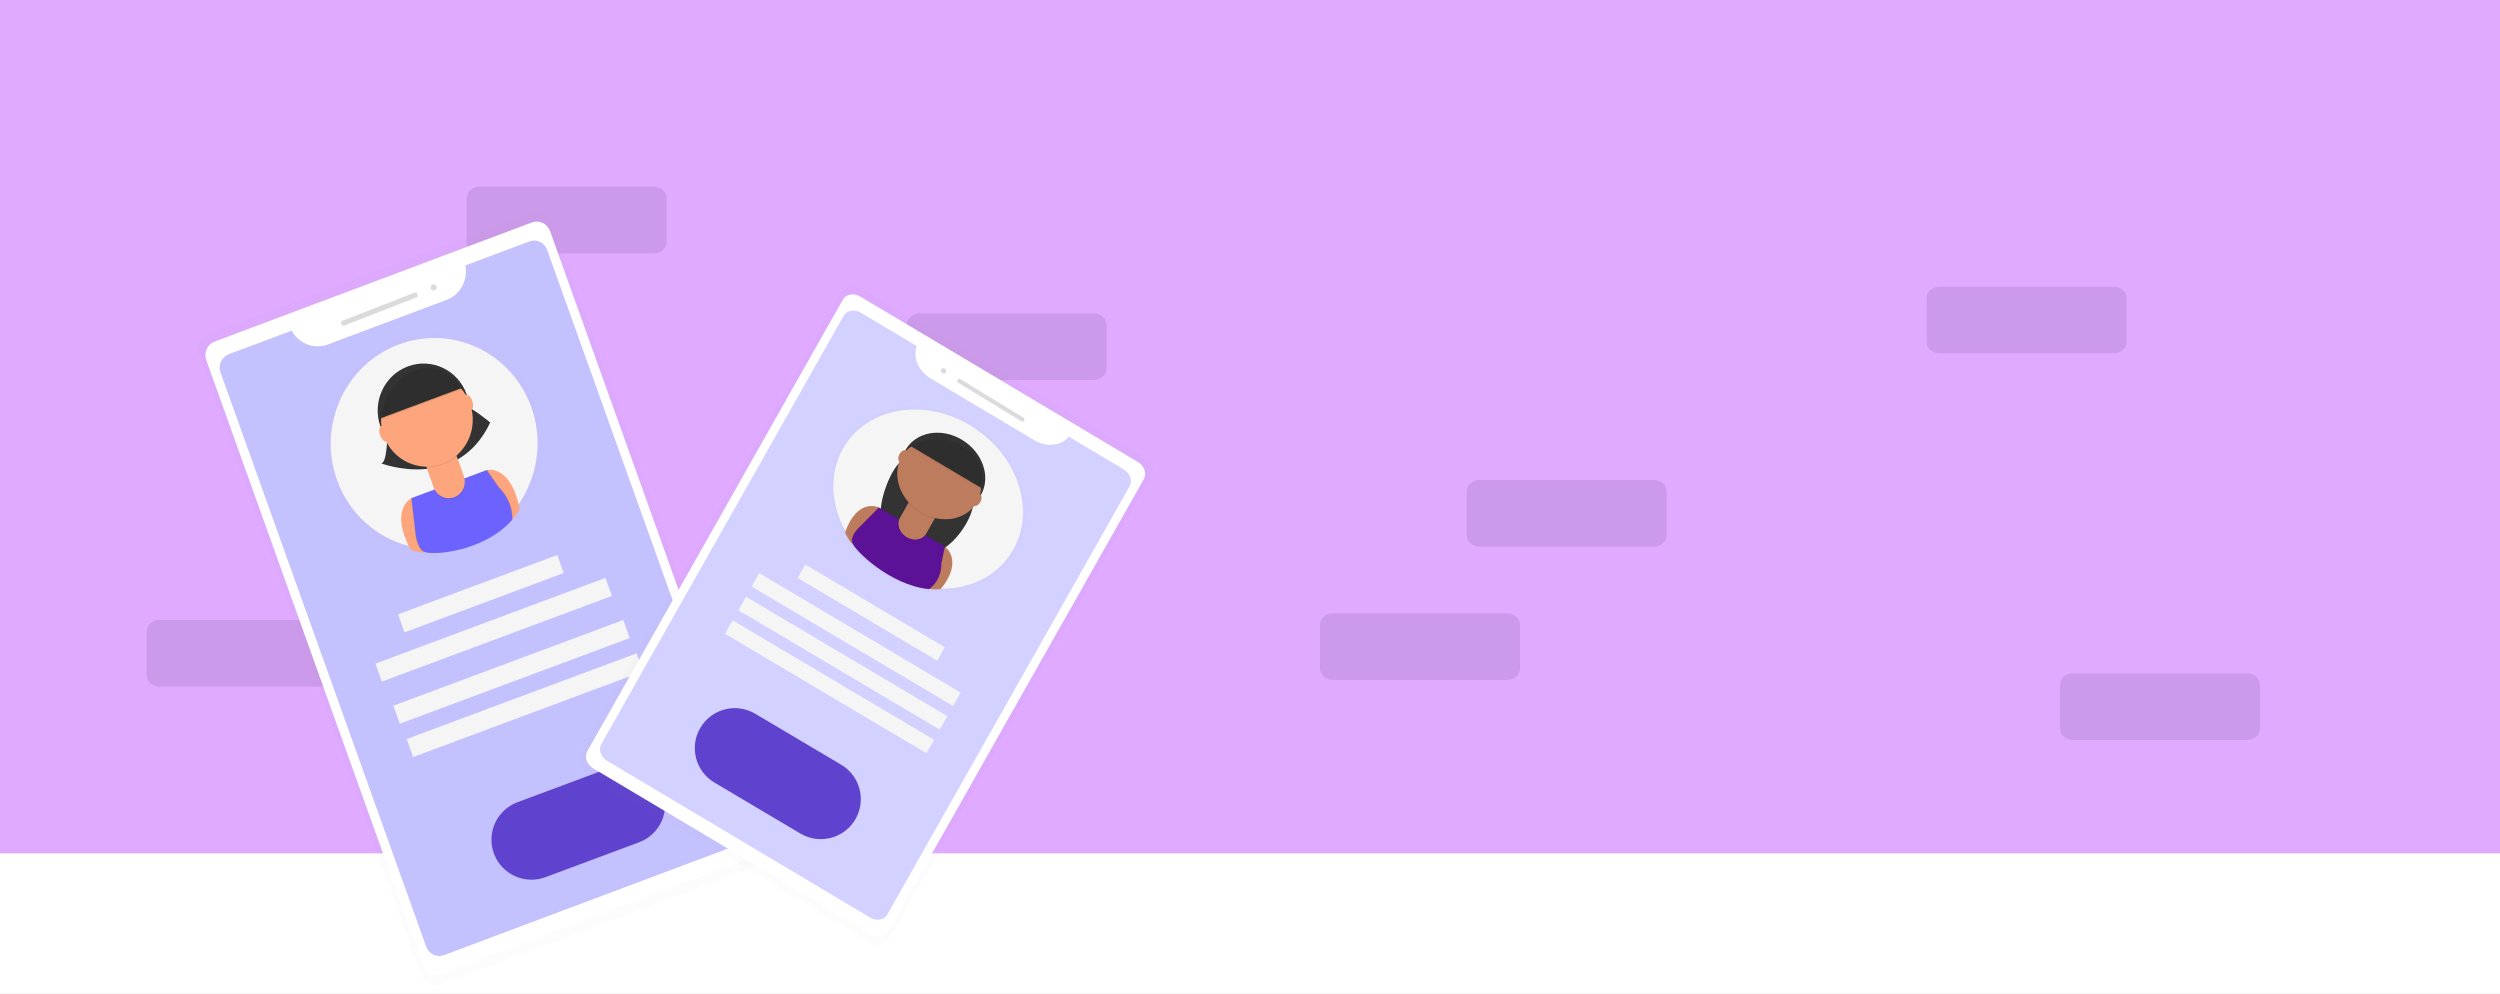
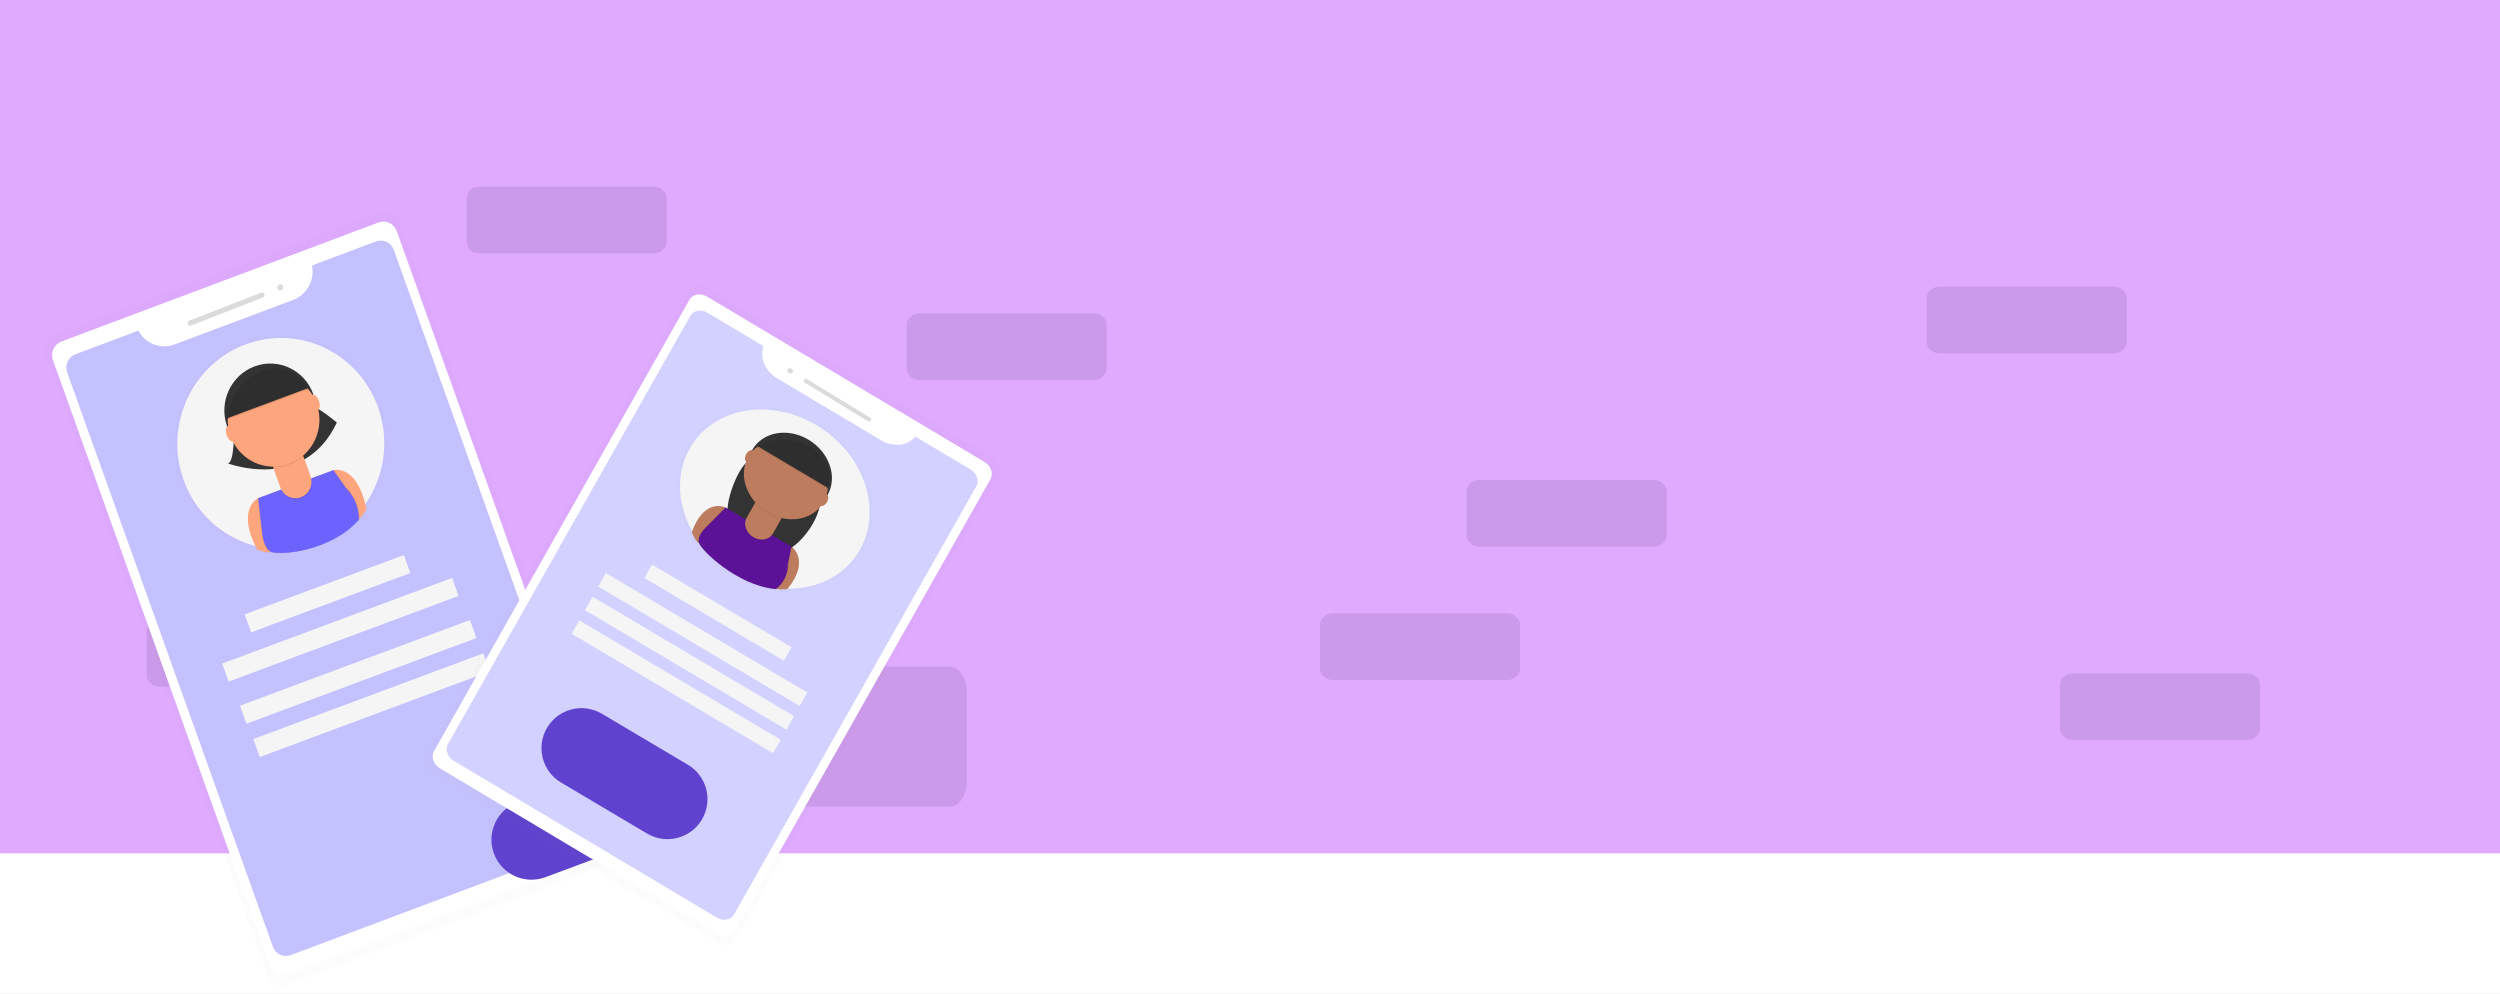
<svg xmlns="http://www.w3.org/2000/svg" width="375" height="149" viewBox="0 0 375 149" fill="none">
  <rect width="375" height="149" fill="white" />
  <rect width="375" height="128" fill="#DFAAFF" />
  <path opacity="0.1" d="M98.061 28H71.939C70.868 28 70 28.772 70 29.723V36.277C70 37.228 70.868 38 71.939 38H98.061C99.132 38 100 37.228 100 36.277V29.723C100 28.772 99.132 28 98.061 28Z" fill="#1E0728" />
  <path opacity="0.1" d="M337.061 101H310.939C309.868 101 309 101.772 309 102.723V109.277C309 110.228 309.868 111 310.939 111H337.061C338.132 111 339 110.228 339 109.277V102.723C339 101.772 338.132 101 337.061 101Z" fill="#1E0728" />
  <path opacity="0.1" d="M50.061 93H23.939C22.868 93 22 93.772 22 94.723V101.277C22 102.228 22.868 103 23.939 103H50.061C51.132 103 52 102.228 52 101.277V94.723C52 93.772 51.132 93 50.061 93Z" fill="#1E0728" />
  <path opacity="0.1" d="M248.061 72H221.939C220.868 72 220 72.772 220 73.723V80.277C220 81.228 220.868 82 221.939 82H248.061C249.132 82 250 81.228 250 80.277V73.723C250 72.772 249.132 72 248.061 72Z" fill="#1E0728" />
  <path opacity="0.1" d="M142.415 100H107.585C106.157 100 105 101.62 105 103.619V117.381C105 119.38 106.157 121 107.585 121H142.415C143.843 121 145 119.38 145 117.381V103.619C145 101.62 143.843 100 142.415 100Z" fill="#1E0728" />
  <path opacity="0.1" d="M317.061 43H290.939C289.868 43 289 43.772 289 44.723V51.277C289 52.228 289.868 53 290.939 53H317.061C318.132 53 319 52.228 319 51.277V44.723C319 43.772 318.132 43 317.061 43Z" fill="#1E0728" />
  <path opacity="0.1" d="M226.061 92H199.939C198.868 92 198 92.772 198 93.723V100.277C198 101.228 198.868 102 199.939 102H226.061C227.132 102 228 101.228 228 100.277V93.723C228 92.772 227.132 92 226.061 92Z" fill="#1E0728" />
  <path opacity="0.1" d="M164.061 47H137.939C136.868 47 136 47.772 136 48.723V55.277C136 56.228 136.868 57 137.939 57H164.061C165.132 57 166 56.228 166 55.277V48.723C166 47.772 165.132 47 164.061 47Z" fill="#1E0728" />
  <g opacity="0.5">
-     <path opacity="0.5" d="M80.027 31.835L31.053 50.221C30.788 50.32 30.546 50.471 30.338 50.666C30.131 50.861 29.963 51.095 29.845 51.356C29.726 51.616 29.659 51.898 29.647 52.185C29.635 52.472 29.678 52.758 29.775 53.027L63.218 146.407C63.315 146.677 63.464 146.924 63.654 147.135C63.846 147.347 64.076 147.517 64.332 147.637C64.588 147.757 64.864 147.824 65.146 147.835C65.428 147.845 65.709 147.799 65.973 147.698L114.947 129.313C115.212 129.214 115.454 129.062 115.661 128.868C115.869 128.673 116.036 128.439 116.155 128.178C116.274 127.918 116.341 127.636 116.353 127.349C116.365 127.062 116.322 126.776 116.225 126.507L82.774 33.128C82.578 32.585 82.179 32.143 81.664 31.901C81.149 31.659 80.56 31.635 80.027 31.835Z" fill="url(#paint0_linear)" />
+     <path opacity="0.5" d="M57.027 31.835L8.053 50.221C7.788 50.32 7.546 50.471 7.338 50.666C7.131 50.861 6.964 51.095 6.845 51.356C6.726 51.616 6.659 51.898 6.647 52.185C6.635 52.472 6.678 52.758 6.775 53.027L40.218 146.407C40.315 146.677 40.464 146.924 40.654 147.135C40.846 147.347 41.076 147.517 41.331 147.637C41.587 147.757 41.864 147.824 42.146 147.835C42.428 147.845 42.709 147.799 42.973 147.698L91.947 129.313C92.212 129.214 92.454 129.062 92.662 128.868C92.869 128.673 93.036 128.439 93.155 128.178C93.274 127.918 93.341 127.636 93.353 127.349C93.365 127.062 93.322 126.776 93.225 126.507L59.774 33.128C59.578 32.585 59.179 32.143 58.664 31.901C58.149 31.659 57.56 31.635 57.027 31.835Z" fill="url(#paint0_linear_10:233)" />
  </g>
-   <path d="M79.77 33.374L32.221 51.226C31.111 51.642 30.54 52.897 30.945 54.028L63.472 144.82C63.877 145.951 65.105 146.53 66.215 146.114L113.764 128.262C114.874 127.846 115.445 126.591 115.04 125.46L82.513 34.668C82.108 33.537 80.88 32.958 79.77 33.374Z" fill="white" />
-   <path opacity="0.4" d="M69.802 39.817C70.013 40.879 69.845 41.984 69.328 42.932C68.811 43.881 67.978 44.61 66.981 44.988L49.167 51.673C48.168 52.044 47.074 52.037 46.081 51.656C45.088 51.275 44.263 50.543 43.753 49.594L34.319 53.136C34.062 53.233 33.826 53.38 33.624 53.57C33.422 53.759 33.259 53.987 33.144 54.241C33.028 54.495 32.963 54.769 32.951 55.048C32.939 55.328 32.982 55.606 33.075 55.868L63.933 142.007C64.027 142.269 64.171 142.51 64.356 142.715C64.542 142.921 64.765 143.087 65.014 143.204C65.262 143.321 65.531 143.387 65.805 143.398C66.079 143.409 66.353 143.365 66.61 143.267L111.681 126.348C111.938 126.251 112.175 126.104 112.376 125.915C112.578 125.725 112.742 125.497 112.857 125.243C112.973 124.989 113.038 124.715 113.05 124.436C113.061 124.157 113.019 123.878 112.925 123.616L82.068 37.478C81.974 37.215 81.83 36.975 81.645 36.769C81.46 36.564 81.237 36.398 80.988 36.281C80.74 36.164 80.471 36.097 80.198 36.086C79.924 36.075 79.651 36.119 79.394 36.216L69.802 39.817Z" fill="#6C63FF" />
-   <path d="M93.496 93L59 105.853L59.962 108.559L94.458 95.705L93.496 93Z" fill="#F5F5F5" />
-   <path d="M95.496 98L61 110.853L61.962 113.559L96.458 100.705L95.496 98Z" fill="#F5F5F5" />
+   <path d="M56.77 33.374L9.221 51.226C8.111 51.642 7.54 52.897 7.945 54.028L40.472 144.82C40.877 145.951 42.105 146.53 43.215 146.114L90.764 128.262C91.874 127.846 92.445 126.591 92.04 125.46L59.513 34.668C59.108 33.537 57.88 32.958 56.77 33.374Z" fill="white" />
+   <path opacity="0.4" d="M46.802 39.817C47.014 40.879 46.845 41.984 46.328 42.932C45.811 43.881 44.978 44.61 43.981 44.988L26.167 51.673C25.168 52.044 24.074 52.037 23.081 51.656C22.088 51.275 21.262 50.543 20.753 49.594L11.319 53.136C11.062 53.233 10.826 53.38 10.624 53.57C10.422 53.759 10.259 53.987 10.144 54.241C10.028 54.495 9.963 54.769 9.951 55.048C9.939 55.328 9.982 55.606 10.075 55.868L40.933 142.007C41.027 142.269 41.171 142.51 41.356 142.715C41.542 142.921 41.765 143.087 42.014 143.204C42.262 143.321 42.531 143.387 42.805 143.398C43.079 143.409 43.353 143.365 43.61 143.267L88.681 126.348C88.939 126.251 89.175 126.104 89.376 125.915C89.578 125.725 89.742 125.497 89.857 125.243C89.973 124.989 90.038 124.715 90.05 124.436C90.061 124.157 90.019 123.878 89.925 123.616L59.068 37.478C58.974 37.215 58.83 36.975 58.645 36.769C58.46 36.564 58.237 36.398 57.988 36.281C57.74 36.164 57.471 36.097 57.198 36.086C56.924 36.075 56.651 36.119 56.394 36.216L46.802 39.817Z" fill="#6C63FF" />
+   <path d="M70.496 93L36 105.853L36.962 108.559L71.458 95.705L70.496 93Z" fill="#F5F5F5" />
+   <path d="M72.496 98L38 110.853L38.962 113.559L73.458 100.705L72.496 98Z" fill="#F5F5F5" />
  <g opacity="0.5">
-     <path opacity="0.5" d="M80.158 60.929C79.217 58.283 77.62 55.932 75.522 54.106C73.424 52.279 70.897 51.039 68.188 50.507C65.478 49.974 62.677 50.167 60.058 51.066C57.438 51.966 55.09 53.541 53.242 55.639C51.393 57.737 50.107 60.286 49.508 63.038C48.91 65.79 49.019 68.652 49.826 71.344C50.633 74.037 52.109 76.468 54.112 78.403C56.115 80.337 58.576 81.707 61.255 82.381L61.288 82.445C61.95 82.742 62.663 82.902 63.387 82.916L63.382 82.841C64.304 83.195 67.62 83.076 71.025 81.797L71.098 81.77C73.257 80.966 75.46 79.706 77.115 77.802C77.115 77.802 77.119 77.755 77.12 77.67C77.553 77.225 77.913 76.712 78.186 76.151C78.173 76.09 78.16 76.029 78.147 75.968C79.652 73.812 80.621 71.316 80.971 68.697C81.321 66.077 81.042 63.411 80.158 60.929Z" fill="url(#paint1_linear)" />
+     <path opacity="0.5" d="M57.158 60.929C56.217 58.283 54.62 55.932 52.522 54.106C50.424 52.279 47.898 51.039 45.188 50.507C42.478 49.974 39.677 50.167 37.058 51.066C34.438 51.966 32.09 53.541 30.242 55.639C28.393 57.737 27.107 60.286 26.508 63.038C25.91 65.79 26.019 68.652 26.826 71.344C27.633 74.037 29.109 76.468 31.112 78.403C33.115 80.337 35.576 81.707 38.255 82.381L38.288 82.445C38.95 82.742 39.663 82.902 40.387 82.916L40.382 82.841C41.304 83.195 44.62 83.076 48.025 81.797L48.098 81.77C50.257 80.966 52.46 79.706 54.115 77.802C54.115 77.802 54.119 77.755 54.12 77.67C54.553 77.225 54.913 76.712 55.186 76.151C55.173 76.09 55.16 76.029 55.148 75.968C56.652 73.812 57.621 71.316 57.971 68.697C58.321 66.077 58.042 63.411 57.158 60.929Z" fill="url(#paint1_linear_10:233)" />
  </g>
-   <path d="M70.408 81.402C78.464 78.401 82.627 69.311 79.708 61.099C76.788 52.886 67.891 48.662 59.835 51.664C51.78 54.665 47.616 63.756 50.536 71.968C53.456 80.18 62.353 84.404 70.408 81.402Z" fill="#F5F5F5" />
-   <path d="M62.209 43.881L51.357 48.113C51.195 48.176 51.114 48.361 51.175 48.526L51.224 48.658C51.285 48.823 51.467 48.906 51.629 48.842L62.48 44.61C62.642 44.547 62.723 44.362 62.662 44.197L62.613 44.065C62.551 43.9 62.37 43.818 62.209 43.881Z" fill="#DBDBDB" />
-   <path d="M65.205 43.547C65.442 43.455 65.561 43.184 65.472 42.942C65.382 42.7 65.116 42.579 64.879 42.672C64.642 42.764 64.522 43.035 64.612 43.277C64.702 43.519 64.968 43.64 65.205 43.547Z" fill="#DBDBDB" />
-   <path d="M83.587 83.251L59.705 92.149L60.666 94.854L84.549 85.956L83.587 83.251Z" fill="#F5F5F5" />
-   <path d="M90.817 86.683L56.321 99.537L57.283 102.242L91.779 89.389L90.817 86.683Z" fill="#F5F5F5" />
-   <path d="M61.723 74.723C61.723 74.723 58.351 76.308 61.565 82.42C62.207 82.709 62.898 82.864 63.6 82.877L63.157 75.404L61.723 74.723Z" fill="#FDA57D" />
-   <path d="M73.001 70.521C73.001 70.521 76.578 69.516 77.955 76.313C77.644 76.957 77.212 77.531 76.682 78.003L72.329 71.986L73.001 70.521Z" fill="#FDA57D" />
-   <path d="M58.113 64.09C58.113 64.09 58.203 69.612 57.137 69.488C57.137 69.488 68.56 73.912 73.527 63.381C73.527 63.381 71.302 61.432 68.639 60.168L58.113 64.09Z" fill="#333333" />
-   <path d="M65.874 68.142C69.445 66.811 71.291 62.782 69.996 59.141C68.702 55.501 64.758 53.628 61.187 54.959C57.616 56.289 55.77 60.319 57.065 63.96C58.359 67.6 62.303 69.473 65.874 68.142Z" fill="#333333" />
-   <path opacity="0.1" d="M72.934 70.546L61.657 74.748L62.239 79.739C62.239 79.739 62.379 82.099 63.477 82.75C64.575 83.401 72.52 82.852 76.762 77.97C76.785 76.572 76.359 75.206 75.547 74.082C74.183 72.16 75.346 73.987 75.346 73.987L72.934 70.546Z" fill="black" />
-   <path opacity="0.1" d="M73.085 70.49L61.807 74.692L62.389 79.683C62.389 79.683 62.529 82.043 63.627 82.694C64.725 83.345 72.67 82.796 76.913 77.913C76.936 76.516 76.509 75.15 75.698 74.026C74.333 72.104 75.497 73.931 75.497 73.931L73.085 70.49Z" fill="black" />
-   <path d="M73.001 70.521L61.723 74.723L62.305 79.714C62.305 79.714 62.445 82.074 63.543 82.725C64.641 83.376 72.586 82.827 76.829 77.945C76.852 76.547 76.425 75.182 75.614 74.058C74.249 72.136 75.413 73.962 75.413 73.962L73.001 70.521Z" fill="#6C63FF" />
-   <path opacity="0.1" d="M63.819 69.623L68.331 67.942L69.637 71.616C69.854 72.226 69.824 72.899 69.554 73.488C69.285 74.077 68.797 74.533 68.199 74.756C67.601 74.979 66.941 74.95 66.365 74.677C65.788 74.403 65.343 73.907 65.126 73.297L63.819 69.623Z" fill="black" />
-   <path d="M63.758 69.451L68.27 67.77L69.578 71.449C69.794 72.059 69.765 72.733 69.495 73.321C69.225 73.91 68.738 74.366 68.14 74.589C67.541 74.812 66.882 74.784 66.305 74.51C65.729 74.236 65.283 73.74 65.067 73.13L63.758 69.451Z" fill="#FDA57D" />
-   <path opacity="0.1" d="M64.009 70.11C65.66 70.122 67.262 69.53 68.525 68.441L68.324 67.876L63.813 69.557L64.009 70.11Z" fill="black" />
-   <path d="M66.383 69.573C69.954 68.242 71.799 64.212 70.505 60.572C69.211 56.932 65.267 55.059 61.696 56.39C58.125 57.72 56.279 61.75 57.573 65.39C58.868 69.031 62.812 70.903 66.383 69.573Z" fill="#FDA57D" />
-   <path d="M56.966 62.781L69.296 58.187C69.296 58.187 66.439 53.504 61.893 55.564C57.346 57.624 56.966 62.781 56.966 62.781Z" fill="#333333" />
-   <path d="M58.015 66.21C58.347 66.086 58.433 65.471 58.208 64.836C57.982 64.201 57.53 63.786 57.197 63.91C56.865 64.034 56.779 64.649 57.005 65.284C57.23 65.919 57.683 66.333 58.015 66.21Z" fill="#FDA57D" />
-   <path d="M70.646 61.503C70.978 61.38 71.064 60.764 70.839 60.13C70.613 59.495 70.161 59.08 69.828 59.204C69.496 59.328 69.41 59.943 69.636 60.578C69.861 61.213 70.314 61.627 70.646 61.503Z" fill="#FDA57D" />
-   <path opacity="0.1" d="M57.027 62.953L69.357 58.358C69.357 58.358 66.5 53.675 61.954 55.735C57.407 57.795 57.027 62.953 57.027 62.953Z" fill="black" />
+   <path d="M47.408 81.402C55.464 78.401 59.627 69.311 56.708 61.099C53.788 52.886 44.891 48.662 36.835 51.664C28.78 54.665 24.616 63.756 27.536 71.968C30.456 80.18 39.353 84.404 47.408 81.402Z" fill="#F5F5F5" />
+   <path d="M39.209 43.881L28.357 48.113C28.195 48.176 28.114 48.361 28.175 48.526L28.224 48.658C28.285 48.823 28.467 48.906 28.628 48.842L39.48 44.61C39.642 44.547 39.723 44.362 39.662 44.197L39.613 44.065C39.551 43.9 39.37 43.818 39.209 43.881Z" fill="#DBDBDB" />
+   <path d="M42.205 43.547C42.442 43.455 42.562 43.184 42.471 42.942C42.382 42.7 42.116 42.579 41.879 42.672C41.642 42.764 41.522 43.035 41.612 43.277C41.702 43.519 41.968 43.64 42.205 43.547Z" fill="#DBDBDB" />
+   <path d="M60.587 83.251L36.705 92.149L37.666 94.854L61.549 85.956L60.587 83.251Z" fill="#F5F5F5" />
+   <path d="M67.817 86.683L33.321 99.537L34.283 102.242L68.779 89.389L67.817 86.683Z" fill="#F5F5F5" />
+   <path d="M38.723 74.723C38.723 74.723 35.351 76.308 38.565 82.42C39.207 82.709 39.898 82.864 40.6 82.877L40.157 75.404L38.723 74.723Z" fill="#FDA57D" />
+   <path d="M50.001 70.521C50.001 70.521 53.578 69.516 54.955 76.313C54.644 76.957 54.212 77.531 53.682 78.003L49.33 71.986L50.001 70.521Z" fill="#FDA57D" />
+   <path d="M35.113 64.09C35.113 64.09 35.203 69.612 34.137 69.488C34.137 69.488 45.56 73.912 50.527 63.381C50.527 63.381 48.302 61.432 45.639 60.168L35.113 64.09Z" fill="#333333" />
+   <path d="M42.874 68.142C46.445 66.811 48.291 62.782 46.996 59.141C45.702 55.501 41.758 53.628 38.187 54.959C34.616 56.289 32.77 60.319 34.065 63.96C35.359 67.6 39.303 69.473 42.874 68.142Z" fill="#333333" />
+   <path opacity="0.1" d="M49.934 70.546L38.657 74.748L39.239 79.739C39.239 79.739 39.379 82.099 40.477 82.75C41.575 83.401 49.52 82.852 53.762 77.97C53.785 76.572 53.359 75.206 52.547 74.082C51.183 72.16 52.346 73.987 52.346 73.987L49.934 70.546Z" fill="black" />
+   <path opacity="0.1" d="M50.085 70.49L38.807 74.692L39.389 79.683C39.389 79.683 39.529 82.043 40.627 82.694C41.725 83.345 49.67 82.796 53.913 77.913C53.936 76.516 53.509 75.15 52.698 74.026C51.333 72.104 52.497 73.931 52.497 73.931L50.085 70.49Z" fill="black" />
+   <path d="M50.001 70.521L38.723 74.723L39.305 79.714C39.305 79.714 39.445 82.074 40.543 82.725C41.641 83.376 49.586 82.827 53.829 77.945C53.852 76.547 53.425 75.182 52.614 74.058C51.249 72.136 52.413 73.962 52.413 73.962L50.001 70.521Z" fill="#6C63FF" />
+   <path opacity="0.1" d="M40.819 69.623L45.331 67.942L46.637 71.616C46.854 72.226 46.824 72.899 46.554 73.488C46.285 74.077 45.797 74.533 45.199 74.756C44.601 74.979 43.941 74.95 43.364 74.677C42.788 74.403 42.343 73.907 42.126 73.297L40.819 69.623Z" fill="black" />
+   <path d="M40.758 69.451L45.27 67.77L46.578 71.449C46.794 72.059 46.765 72.733 46.495 73.321C46.225 73.91 45.738 74.366 45.14 74.589C44.541 74.812 43.882 74.784 43.305 74.51C42.729 74.236 42.283 73.74 42.066 73.13L40.758 69.451Z" fill="#FDA57D" />
+   <path opacity="0.1" d="M41.009 70.11C42.66 70.122 44.262 69.53 45.525 68.441L45.324 67.876L40.813 69.557L41.009 70.11Z" fill="black" />
+   <path d="M43.383 69.573C46.954 68.242 48.8 64.212 47.505 60.572C46.211 56.932 42.267 55.059 38.696 56.39C35.125 57.72 33.279 61.75 34.573 65.39C35.868 69.031 39.812 70.903 43.383 69.573Z" fill="#FDA57D" />
+   <path d="M33.966 62.781L46.297 58.187C46.297 58.187 43.44 53.504 38.893 55.564C34.346 57.624 33.966 62.781 33.966 62.781Z" fill="#333333" />
+   <path d="M35.015 66.21C35.347 66.086 35.433 65.471 35.208 64.836C34.982 64.201 34.53 63.786 34.197 63.91C33.865 64.034 33.779 64.649 34.005 65.284C34.23 65.919 34.683 66.333 35.015 66.21Z" fill="#FDA57D" />
+   <path d="M47.646 61.503C47.978 61.38 48.064 60.764 47.839 60.13C47.613 59.495 47.161 59.08 46.828 59.204C46.496 59.328 46.41 59.943 46.636 60.578C46.861 61.213 47.314 61.627 47.646 61.503Z" fill="#FDA57D" />
+   <path opacity="0.1" d="M34.027 62.953L46.357 58.358C46.357 58.358 43.5 53.675 38.954 55.735C34.407 57.795 34.027 62.953 34.027 62.953Z" fill="black" />
  <rect x="72" y="122.429" width="27" height="12" rx="6" transform="rotate(-20.44 72 122.429)" fill="#5F43CE" />
  <g opacity="0.5">
-     <path opacity="0.5" d="M128.95 43.165L171.836 68.718C172.067 68.856 172.274 69.032 172.445 69.236C172.615 69.44 172.745 69.668 172.829 69.908C172.912 70.147 172.946 70.393 172.93 70.632C172.913 70.87 172.847 71.096 172.733 71.297L133.331 140.947C133.217 141.149 133.058 141.321 132.864 141.454C132.67 141.586 132.444 141.678 132.199 141.722C131.954 141.766 131.696 141.762 131.438 141.711C131.18 141.659 130.928 141.561 130.697 141.422L87.811 115.869C87.58 115.732 87.373 115.556 87.203 115.351C87.032 115.147 86.902 114.919 86.819 114.679C86.735 114.44 86.701 114.194 86.717 113.955C86.734 113.717 86.801 113.491 86.914 113.29L126.323 43.642C126.553 43.237 126.959 42.959 127.452 42.87C127.944 42.78 128.484 42.886 128.95 43.165Z" fill="url(#paint2_linear)" />
+     <path opacity="0.5" d="M105.95 43.165L148.836 68.718C149.067 68.856 149.274 69.032 149.445 69.236C149.615 69.44 149.745 69.668 149.829 69.908C149.912 70.147 149.946 70.393 149.93 70.632C149.913 70.87 149.847 71.096 149.733 71.297L110.331 140.947C110.217 141.149 110.058 141.321 109.864 141.454C109.67 141.586 109.444 141.678 109.199 141.722C108.954 141.766 108.696 141.762 108.438 141.711C108.18 141.659 107.928 141.561 107.697 141.422L64.811 115.869C64.58 115.732 64.373 115.556 64.203 115.351C64.032 115.147 63.902 114.919 63.819 114.679C63.735 114.44 63.701 114.194 63.717 113.955C63.734 113.717 63.801 113.491 63.914 113.29L103.323 43.642C103.553 43.237 103.959 42.959 104.452 42.87C104.944 42.78 105.484 42.886 105.95 43.165Z" fill="url(#paint2_linear_10:233)" />
  </g>
-   <path d="M88.991 115.258L130.629 140.068C131.601 140.647 132.776 140.432 133.253 139.589L171.572 71.871C172.049 71.027 171.648 69.874 170.677 69.295L129.039 44.485C128.067 43.906 126.892 44.12 126.415 44.964L88.096 112.682C87.619 113.526 88.019 114.679 88.991 115.258Z" fill="white" />
-   <path opacity="0.3" d="M137.508 51.906C137.214 52.734 137.262 53.678 137.643 54.569C138.024 55.459 138.713 56.236 139.586 56.759L155.184 66.052C156.059 66.569 157.057 66.797 157.999 66.695C158.94 66.593 159.762 66.168 160.317 65.496L168.578 70.419C168.803 70.553 169.005 70.724 169.17 70.923C169.336 71.122 169.463 71.344 169.544 71.578C169.625 71.811 169.659 72.05 169.643 72.282C169.627 72.514 169.562 72.735 169.451 72.93L133.098 137.178C132.987 137.373 132.833 137.54 132.645 137.67C132.456 137.799 132.237 137.888 131.999 137.931C131.762 137.974 131.51 137.971 131.26 137.922C131.01 137.872 130.765 137.778 130.54 137.644L91.072 114.128C90.846 113.994 90.645 113.822 90.479 113.623C90.313 113.424 90.186 113.202 90.105 112.969C90.024 112.736 89.991 112.496 90.007 112.264C90.023 112.032 90.088 111.812 90.198 111.616L126.551 47.369C126.662 47.173 126.816 47.006 127.004 46.877C127.193 46.747 127.412 46.658 127.649 46.615C127.887 46.571 128.138 46.574 128.389 46.623C128.639 46.672 128.884 46.767 129.109 46.901L137.508 51.906Z" fill="#6C63FF" />
-   <path d="M110.749 91.525L140.966 109.445L142.101 107.425L111.884 89.506L110.749 91.525Z" fill="#F5F5F5" />
-   <path d="M108.757 95.07L138.974 112.99L140.109 110.97L109.892 93.051L108.757 95.07Z" fill="#F5F5F5" />
+   <path d="M65.991 115.258L107.629 140.068C108.601 140.647 109.776 140.432 110.253 139.589L148.572 71.871C149.049 71.027 148.648 69.874 147.677 69.295L106.039 44.485C105.067 43.906 103.892 44.12 103.415 44.964L65.096 112.682C64.619 113.526 65.019 114.679 65.991 115.258Z" fill="white" />
+   <path opacity="0.3" d="M114.508 51.906C114.214 52.734 114.262 53.678 114.643 54.569C115.024 55.459 115.713 56.236 116.586 56.759L132.184 66.052C133.059 66.569 134.057 66.797 134.999 66.695C135.94 66.593 136.762 66.168 137.317 65.496L145.578 70.419C145.803 70.553 146.005 70.724 146.17 70.923C146.336 71.122 146.463 71.344 146.544 71.578C146.625 71.811 146.659 72.05 146.643 72.282C146.627 72.514 146.562 72.735 146.451 72.93L110.098 137.178C109.987 137.373 109.833 137.54 109.645 137.67C109.456 137.799 109.237 137.888 108.999 137.931C108.762 137.974 108.51 137.971 108.26 137.922C108.01 137.872 107.765 137.778 107.54 137.644L68.072 114.128C67.846 113.994 67.645 113.822 67.479 113.623C67.313 113.424 67.186 113.202 67.105 112.969C67.024 112.736 66.991 112.496 67.007 112.264C67.023 112.032 67.088 111.812 67.198 111.616L103.551 47.369C103.662 47.173 103.816 47.006 104.004 46.877C104.193 46.747 104.412 46.658 104.649 46.615C104.887 46.571 105.138 46.574 105.389 46.623C105.639 46.672 105.884 46.767 106.109 46.901L114.508 51.906Z" fill="#6C63FF" />
+   <path d="M87.749 91.525L117.966 109.445L119.101 107.425L88.884 89.506L87.749 91.525Z" fill="#F5F5F5" />
+   <path d="M85.757 95.07L115.974 112.99L117.109 110.97L86.892 93.051L85.757 95.07Z" fill="#F5F5F5" />
  <g opacity="0.5">
-     <path opacity="0.5" d="M126.052 67.057C127.163 65.082 128.843 63.49 130.93 62.435C133.016 61.381 135.438 60.9 137.959 61.039C140.48 61.179 143.015 61.934 145.316 63.232C147.618 64.529 149.608 66.325 151.093 68.444C152.578 70.563 153.507 72.933 153.789 75.323C154.072 77.714 153.699 80.043 152.707 82.085C151.714 84.127 150.136 85.811 148.126 86.975C146.115 88.138 143.741 88.74 141.235 88.724L141.199 88.769C140.567 88.873 139.901 88.852 139.24 88.709L139.252 88.649C138.377 88.743 135.367 87.939 132.385 86.162L132.321 86.124C130.43 85.002 128.542 83.497 127.215 81.579C127.215 81.579 127.216 81.54 127.223 81.469C126.871 81.011 126.592 80.513 126.397 79.993C126.414 79.946 126.432 79.898 126.449 79.851C125.284 77.758 124.639 75.499 124.57 73.271C124.501 71.042 125.009 68.91 126.052 67.057Z" fill="url(#paint3_linear)" />
+     <path opacity="0.5" d="M103.052 67.057C104.163 65.082 105.843 63.49 107.93 62.435C110.016 61.381 112.438 60.9 114.959 61.039C117.48 61.179 120.015 61.934 122.316 63.232C124.618 64.529 126.608 66.325 128.093 68.444C129.578 70.563 130.507 72.933 130.789 75.323C131.072 77.714 130.699 80.043 129.707 82.085C128.714 84.127 127.136 85.811 125.126 86.975C123.115 88.138 120.741 88.74 118.235 88.724L118.199 88.769C117.567 88.873 116.901 88.852 116.24 88.709L116.252 88.649C115.377 88.743 112.367 87.939 109.385 86.162L109.321 86.124C107.43 85.002 105.542 83.497 104.215 81.579C104.215 81.579 104.216 81.54 104.223 81.469C103.871 81.011 103.592 80.513 103.397 79.993C103.414 79.946 103.432 79.898 103.449 79.851C102.284 77.758 101.639 75.499 101.57 73.271C101.501 71.042 102.009 68.91 103.052 67.057Z" fill="url(#paint3_linear_10:233)" />
  </g>
-   <path d="M132.985 85.969C140.041 90.153 148.554 88.576 152 82.446C155.445 76.316 152.518 67.955 145.462 63.77C138.406 59.586 129.893 61.163 126.447 67.293C123.001 73.423 125.928 81.784 132.985 85.969Z" fill="#F5F5F5" />
-   <path d="M143.723 57.405L153.21 63.197C153.352 63.284 153.525 63.255 153.597 63.132L153.654 63.034C153.726 62.912 153.669 62.742 153.528 62.656L144.04 56.863C143.899 56.777 143.726 56.806 143.654 56.929L143.597 57.027C143.525 57.149 143.582 57.319 143.723 57.405Z" fill="#DBDBDB" />
-   <path d="M141.907 55.855C142.013 55.675 141.93 55.427 141.722 55.3C141.515 55.174 141.262 55.217 141.156 55.396C141.051 55.576 141.134 55.824 141.342 55.951C141.549 56.077 141.802 56.034 141.907 55.855Z" fill="#DBDBDB" />
-   <path d="M119.661 86.699L140.58 99.105L141.715 97.085L120.796 84.68L119.661 86.699Z" fill="#F5F5F5" />
-   <path d="M112.742 87.981L142.959 105.9L144.094 103.881L113.877 85.961L112.742 87.981Z" fill="#F5F5F5" />
-   <path d="M131.837 76.125C131.837 76.125 128.672 74.537 126.768 79.832C126.99 80.427 127.329 80.991 127.767 81.492L132.309 77.473L131.837 76.125Z" fill="#BE7C5E" />
-   <path d="M141.716 81.983C141.716 81.983 144.638 84.005 141.125 88.346C140.512 88.446 139.867 88.426 139.226 88.288L140.343 82.238L141.716 81.983Z" fill="#BE7C5E" />
-   <path d="M136.407 68.308C136.407 68.308 135.84 68.762 135.123 69.251C133.555 70.321 131.144 76.57 132.534 78.212C134.091 80.054 136.403 82.013 139.534 82.747C142.255 83.386 146.654 77.248 145.916 74.688C145.831 74.387 145.739 74.085 145.627 73.778L136.407 68.308Z" fill="#333333" />
-   <path d="M138.723 75.784C141.851 77.639 145.625 76.94 147.152 74.223C148.68 71.505 147.382 67.799 144.254 65.944C141.126 64.089 137.352 64.788 135.825 67.505C134.297 70.223 135.595 73.929 138.723 75.784Z" fill="#333333" />
-   <path opacity="0.1" d="M141.658 81.949L131.779 76.091L128.927 78.977C128.927 78.977 127.493 80.245 127.77 81.342C128.048 82.438 133.451 87.761 139.298 88.328C140.215 87.65 140.825 86.672 141.035 85.543C141.409 83.629 140.969 85.355 140.969 85.355L141.658 81.949Z" fill="black" />
-   <path opacity="0.1" d="M141.789 82.027L131.911 76.169L129.059 79.055C129.059 79.055 127.625 80.323 127.902 81.42C128.179 82.516 133.582 87.84 139.43 88.406C140.347 87.729 140.957 86.751 141.167 85.622C141.54 83.707 141.101 85.433 141.101 85.433L141.789 82.027Z" fill="black" />
-   <path d="M141.716 81.983L131.837 76.125L128.986 79.011C128.986 79.011 127.551 80.28 127.828 81.376C128.106 82.472 133.509 87.796 139.356 88.362C140.273 87.685 140.883 86.707 141.093 85.578C141.467 83.664 141.027 85.389 141.027 85.389L141.716 81.983Z" fill="#5C1296" />
-   <path opacity="0.1" d="M136.462 75.072L140.413 77.415L138.871 80.158C138.745 80.383 138.568 80.576 138.352 80.725C138.136 80.875 137.884 80.978 137.611 81.028C137.338 81.079 137.049 81.076 136.761 81.02C136.472 80.964 136.19 80.856 135.931 80.702C135.407 80.392 135.006 79.913 134.816 79.371C134.627 78.829 134.664 78.269 134.92 77.814L136.462 75.072Z" fill="black" />
-   <path d="M136.534 74.944L140.485 77.287L138.941 80.033C138.815 80.258 138.638 80.451 138.422 80.601C138.206 80.75 137.954 80.853 137.681 80.903C137.408 80.954 137.119 80.951 136.831 80.895C136.542 80.84 136.26 80.732 136.001 80.578C135.477 80.267 135.076 79.788 134.887 79.247C134.697 78.705 134.734 78.145 134.99 77.69L136.534 74.944Z" fill="#BE7C5E" />
-   <path opacity="0.1" d="M136.268 75.447C137.309 76.616 138.709 77.451 140.214 77.799L140.451 77.378L136.5 75.034L136.268 75.447Z" fill="black" />
-   <path d="M138.123 76.852C141.251 78.707 145.025 78.008 146.552 75.291C148.08 72.573 146.782 68.867 143.654 67.012C140.526 65.157 136.752 65.856 135.225 68.573C133.697 71.291 134.995 74.997 138.123 76.852Z" fill="#BE7C5E" />
-   <path d="M136.523 66.852L147.324 73.257C147.324 73.257 148.531 68.921 144.312 66.741C140.094 64.561 136.523 66.852 136.523 66.852Z" fill="#333333" />
-   <path d="M134.976 69.291C135.267 69.463 135.719 69.219 135.986 68.745C136.252 68.271 136.232 67.747 135.941 67.574C135.65 67.402 135.198 67.646 134.932 68.12C134.665 68.594 134.685 69.118 134.976 69.291Z" fill="#BE7C5E" />
-   <path d="M146.04 75.852C146.331 76.024 146.783 75.78 147.05 75.306C147.316 74.832 147.296 74.308 147.005 74.135C146.714 73.963 146.262 74.207 145.996 74.681C145.73 75.155 145.749 75.679 146.04 75.852Z" fill="#BE7C5E" />
-   <path opacity="0.1" d="M136.451 66.979L147.252 73.384C147.252 73.384 148.459 69.049 144.24 66.869C140.022 64.689 136.451 66.979 136.451 66.979Z" fill="black" />
-   <rect x="108.121" y="104" width="27" height="12" rx="6" transform="rotate(30.67 108.121 104)" fill="#5F43CE" />
+   <path d="M109.985 85.969C117.041 90.153 125.554 88.576 129 82.446C132.445 76.316 129.518 67.955 122.462 63.77C115.406 59.586 106.893 61.163 103.447 67.293C100.001 73.423 102.928 81.784 109.985 85.969Z" fill="#F5F5F5" />
+   <path d="M120.723 57.405L130.21 63.197C130.352 63.284 130.525 63.255 130.597 63.132L130.654 63.034C130.726 62.912 130.669 62.742 130.528 62.656L121.04 56.863C120.899 56.777 120.726 56.806 120.654 56.929L120.597 57.027C120.525 57.149 120.582 57.319 120.723 57.405Z" fill="#DBDBDB" />
+   <path d="M118.907 55.855C119.013 55.675 118.93 55.427 118.722 55.3C118.515 55.174 118.262 55.217 118.156 55.396C118.051 55.576 118.134 55.824 118.342 55.951C118.549 56.077 118.802 56.034 118.907 55.855Z" fill="#DBDBDB" />
+   <path d="M96.661 86.699L117.58 99.105L118.715 97.085L97.796 84.68L96.661 86.699Z" fill="#F5F5F5" />
+   <path d="M89.742 87.981L119.959 105.9L121.094 103.881L90.877 85.961L89.742 87.981Z" fill="#F5F5F5" />
+   <path d="M108.837 76.125C108.837 76.125 105.672 74.537 103.768 79.832C103.99 80.427 104.329 80.991 104.767 81.492L109.309 77.473L108.837 76.125Z" fill="#BE7C5E" />
+   <path d="M118.716 81.983C118.716 81.983 121.638 84.005 118.125 88.346C117.512 88.446 116.867 88.426 116.226 88.288L117.343 82.238L118.716 81.983Z" fill="#BE7C5E" />
+   <path d="M113.407 68.308C113.407 68.308 112.84 68.762 112.123 69.251C110.555 70.321 108.144 76.57 109.534 78.212C111.091 80.054 113.403 82.013 116.534 82.747C119.255 83.386 123.654 77.248 122.916 74.688C122.831 74.387 122.739 74.085 122.627 73.778L113.407 68.308Z" fill="#333333" />
+   <path d="M115.723 75.784C118.851 77.639 122.625 76.94 124.152 74.223C125.68 71.505 124.382 67.799 121.254 65.944C118.126 64.089 114.352 64.788 112.825 67.505C111.297 70.223 112.595 73.929 115.723 75.784Z" fill="#333333" />
+   <path opacity="0.1" d="M118.658 81.949L108.779 76.091L105.927 78.977C105.927 78.977 104.493 80.245 104.77 81.342C105.048 82.438 110.451 87.761 116.298 88.328C117.215 87.65 117.825 86.672 118.035 85.543C118.409 83.629 117.969 85.355 117.969 85.355L118.658 81.949Z" fill="black" />
+   <path opacity="0.1" d="M118.789 82.027L108.911 76.169L106.059 79.055C106.059 79.055 104.625 80.323 104.902 81.42C105.179 82.516 110.582 87.84 116.43 88.406C117.347 87.729 117.957 86.751 118.167 85.622C118.54 83.707 118.101 85.433 118.101 85.433L118.789 82.027Z" fill="black" />
+   <path d="M118.716 81.983L108.837 76.125L105.986 79.011C105.986 79.011 104.551 80.28 104.828 81.376C105.106 82.472 110.509 87.796 116.356 88.362C117.273 87.685 117.883 86.707 118.093 85.578C118.467 83.664 118.027 85.389 118.027 85.389L118.716 81.983Z" fill="#5C1296" />
+   <path opacity="0.1" d="M113.462 75.072L117.413 77.415L115.871 80.158C115.745 80.383 115.568 80.576 115.352 80.725C115.136 80.875 114.884 80.978 114.611 81.028C114.338 81.079 114.049 81.076 113.761 81.02C113.472 80.964 113.19 80.856 112.931 80.702C112.407 80.392 112.006 79.913 111.816 79.371C111.627 78.829 111.664 78.269 111.92 77.814L113.462 75.072Z" fill="black" />
+   <path d="M113.534 74.944L117.485 77.287L115.941 80.033C115.815 80.258 115.638 80.451 115.422 80.601C115.206 80.75 114.954 80.853 114.681 80.903C114.408 80.954 114.119 80.951 113.831 80.895C113.542 80.84 113.26 80.732 113.001 80.578C112.477 80.267 112.076 79.788 111.887 79.247C111.697 78.705 111.734 78.145 111.99 77.69L113.534 74.944Z" fill="#BE7C5E" />
+   <path opacity="0.1" d="M113.268 75.447C114.309 76.616 115.709 77.451 117.214 77.799L117.451 77.378L113.5 75.034L113.268 75.447Z" fill="black" />
+   <path d="M115.123 76.852C118.251 78.707 122.025 78.008 123.552 75.291C125.08 72.573 123.782 68.867 120.654 67.012C117.526 65.157 113.752 65.856 112.225 68.573C110.697 71.291 111.995 74.997 115.123 76.852Z" fill="#BE7C5E" />
+   <path d="M113.523 66.852L124.324 73.257C124.324 73.257 125.531 68.921 121.312 66.741C117.094 64.561 113.523 66.852 113.523 66.852Z" fill="#333333" />
+   <path d="M111.976 69.291C112.267 69.463 112.719 69.219 112.986 68.745C113.252 68.271 113.232 67.747 112.941 67.574C112.65 67.402 112.198 67.646 111.932 68.12C111.665 68.594 111.685 69.118 111.976 69.291Z" fill="#BE7C5E" />
+   <path d="M123.04 75.852C123.331 76.024 123.783 75.78 124.05 75.306C124.316 74.832 124.296 74.308 124.005 74.135C123.714 73.963 123.262 74.207 122.996 74.681C122.73 75.155 122.749 75.679 123.04 75.852Z" fill="#BE7C5E" />
+   <path opacity="0.1" d="M113.451 66.979L124.252 73.384C124.252 73.384 125.459 69.049 121.24 66.869C117.022 64.689 113.451 66.979 113.451 66.979Z" fill="black" />
+   <rect x="85.121" y="104" width="27" height="12" rx="6" transform="rotate(30.67 85.1211 104)" fill="#5F43CE" />
  <defs>
-     <linearGradient id="paint0_linear" x1="54601.6" y1="73912.2" x2="74367" y2="11478.2" gradientUnits="userSpaceOnUse">
+     <linearGradient id="paint0_linear_10:233" x1="54578.6" y1="73912.2" x2="74344" y2="11478.2" gradientUnits="userSpaceOnUse">
      <stop stop-color="#808080" stop-opacity="0.25" />
      <stop offset="0.54" stop-color="#808080" stop-opacity="0.12" />
      <stop offset="1" stop-color="#808080" stop-opacity="0.1" />
    </linearGradient>
-     <linearGradient id="paint1_linear" x1="23172.4" y1="7487.65" x2="20841" y2="1230.78" gradientUnits="userSpaceOnUse">
+     <linearGradient id="paint1_linear_10:233" x1="23149.4" y1="7487.65" x2="20818" y2="1230.78" gradientUnits="userSpaceOnUse">
      <stop stop-color="#808080" stop-opacity="0.25" />
      <stop offset="0.54" stop-color="#808080" stop-opacity="0.12" />
      <stop offset="1" stop-color="#808080" stop-opacity="0.1" />
    </linearGradient>
-     <linearGradient id="paint2_linear" x1="-11459.6" y1="63693.6" x2="-14267.4" y2="7684.74" gradientUnits="userSpaceOnUse">
+     <linearGradient id="paint2_linear_10:233" x1="-11482.6" y1="63693.6" x2="-14290.4" y2="7684.74" gradientUnits="userSpaceOnUse">
      <stop stop-color="#808080" stop-opacity="0.25" />
      <stop offset="0.54" stop-color="#808080" stop-opacity="0.12" />
      <stop offset="1" stop-color="#808080" stop-opacity="0.1" />
    </linearGradient>
-     <linearGradient id="paint3_linear" x1="2523.53" y1="11782.4" x2="5270.91" y2="7149.5" gradientUnits="userSpaceOnUse">
+     <linearGradient id="paint3_linear_10:233" x1="2500.53" y1="11782.4" x2="5247.91" y2="7149.5" gradientUnits="userSpaceOnUse">
      <stop stop-color="#808080" stop-opacity="0.25" />
      <stop offset="0.54" stop-color="#808080" stop-opacity="0.12" />
      <stop offset="1" stop-color="#808080" stop-opacity="0.1" />
    </linearGradient>
  </defs>
</svg>
